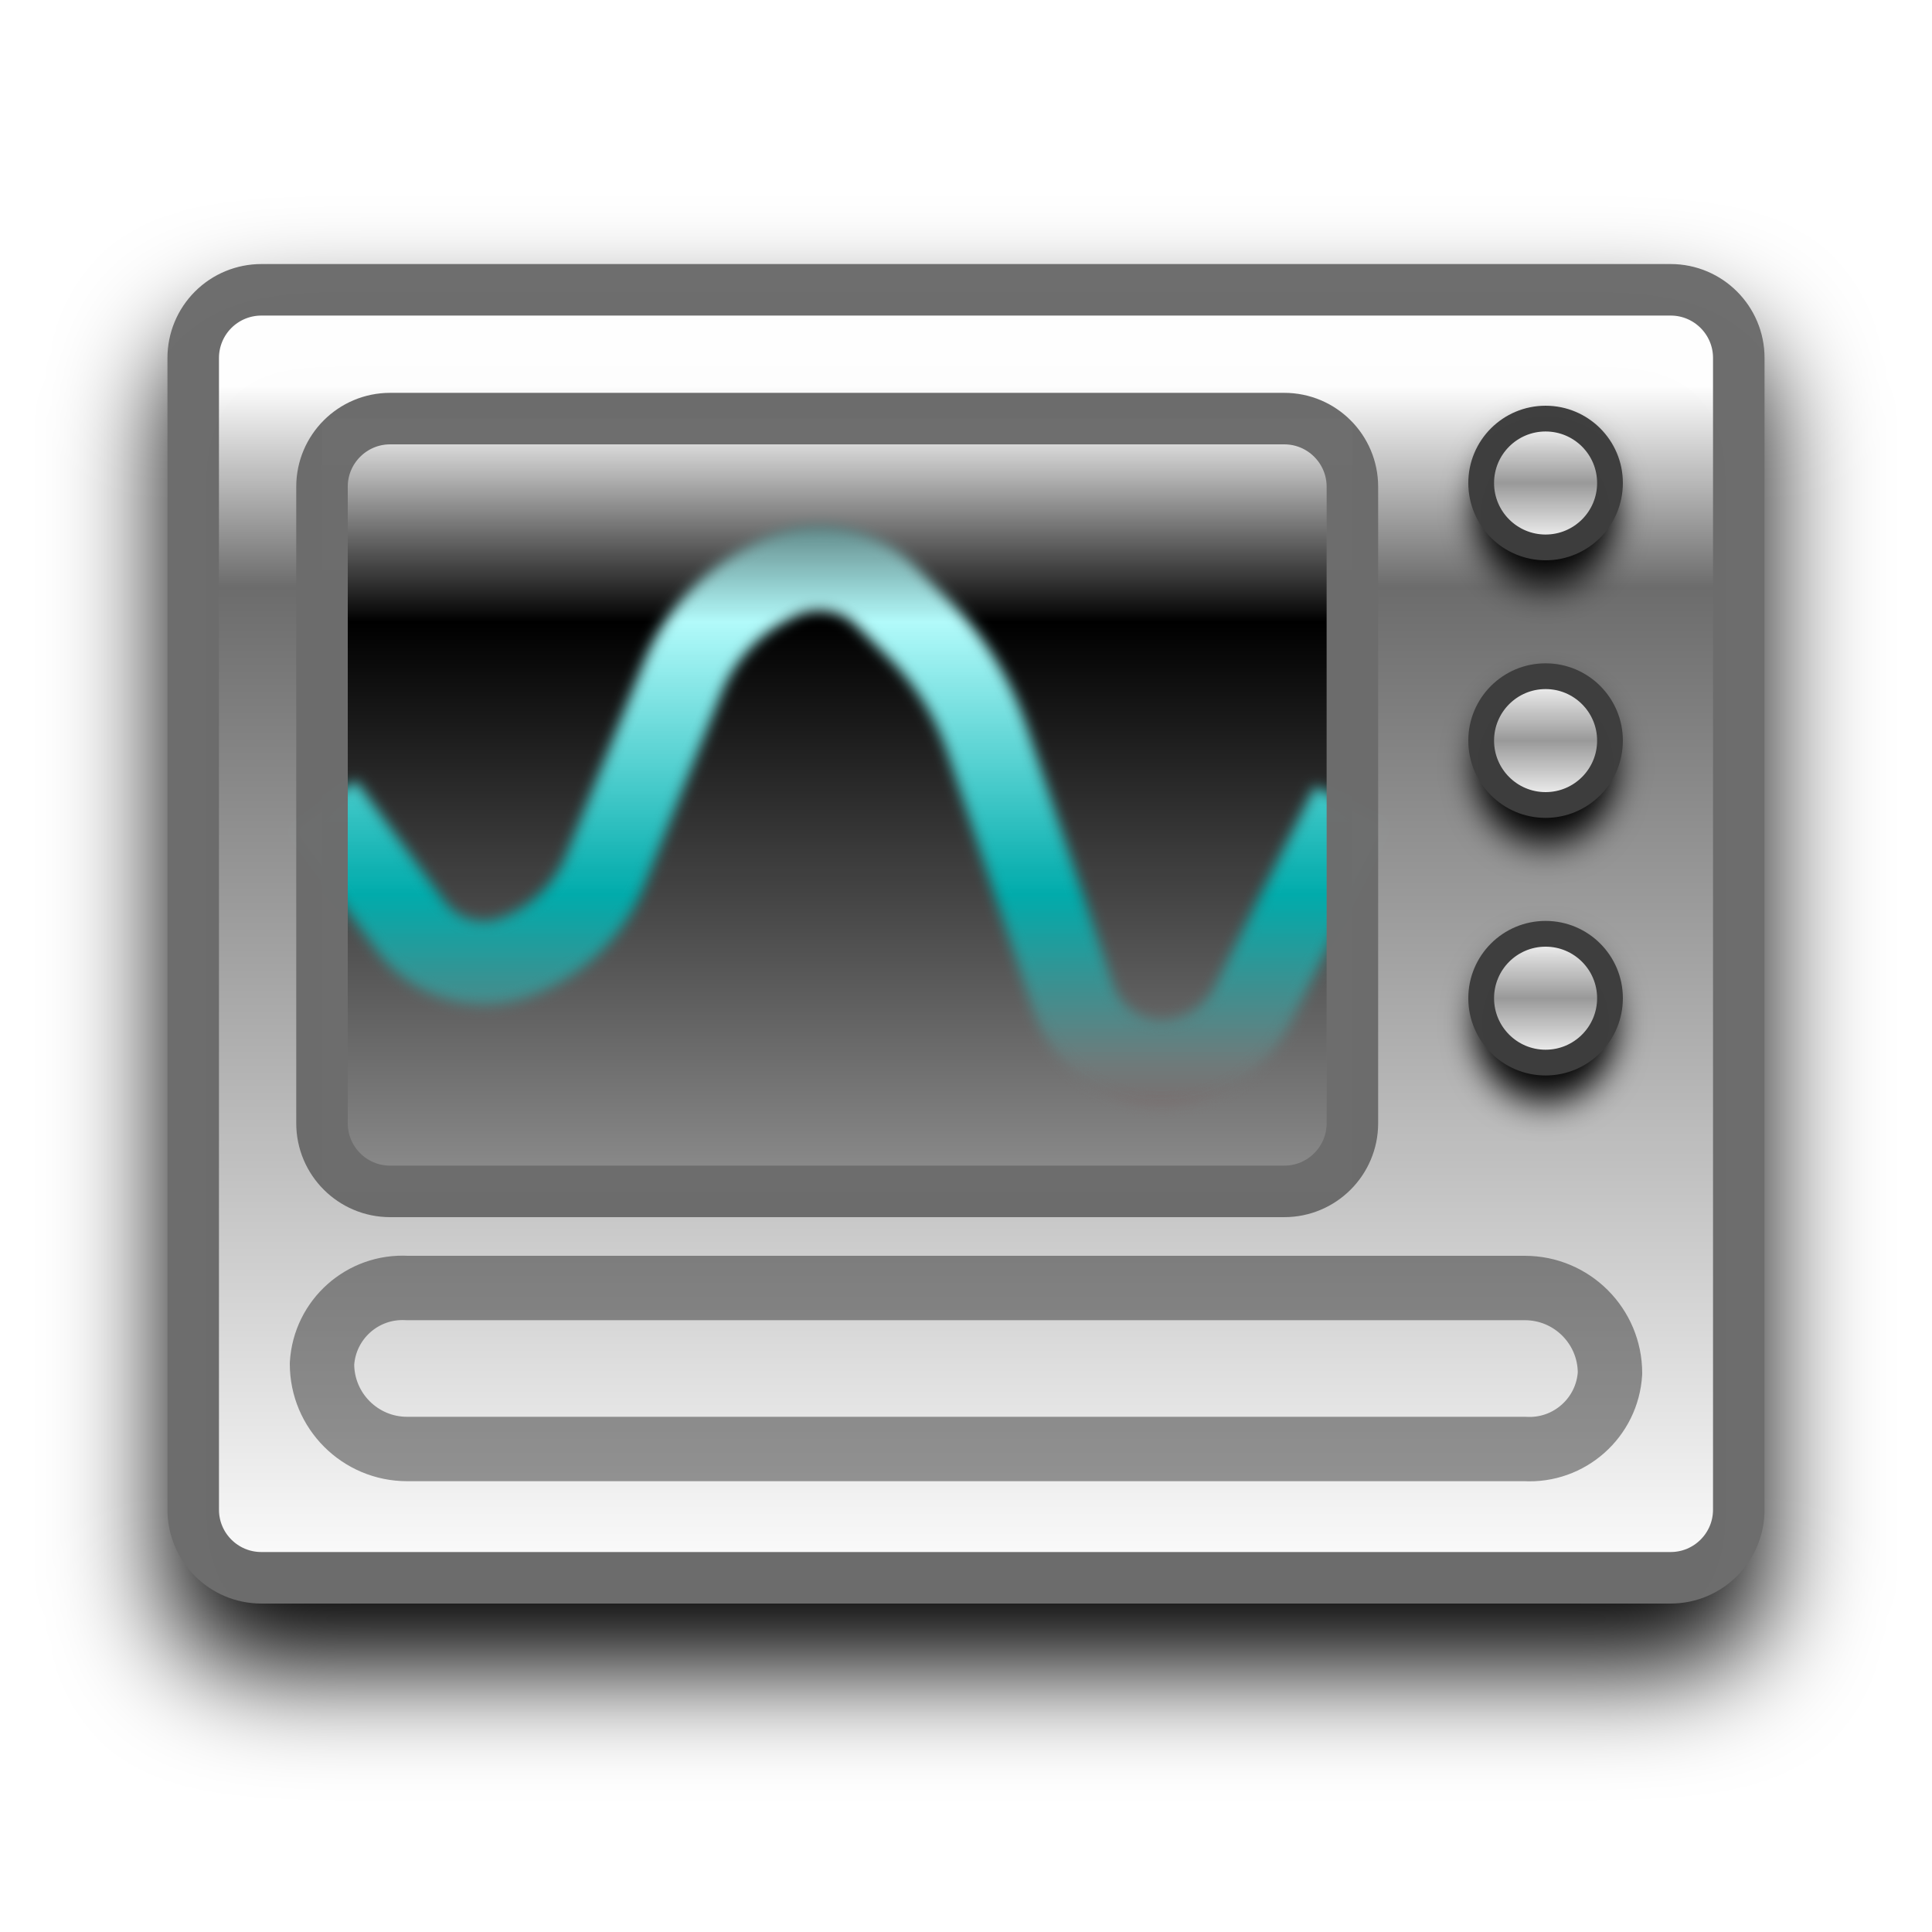
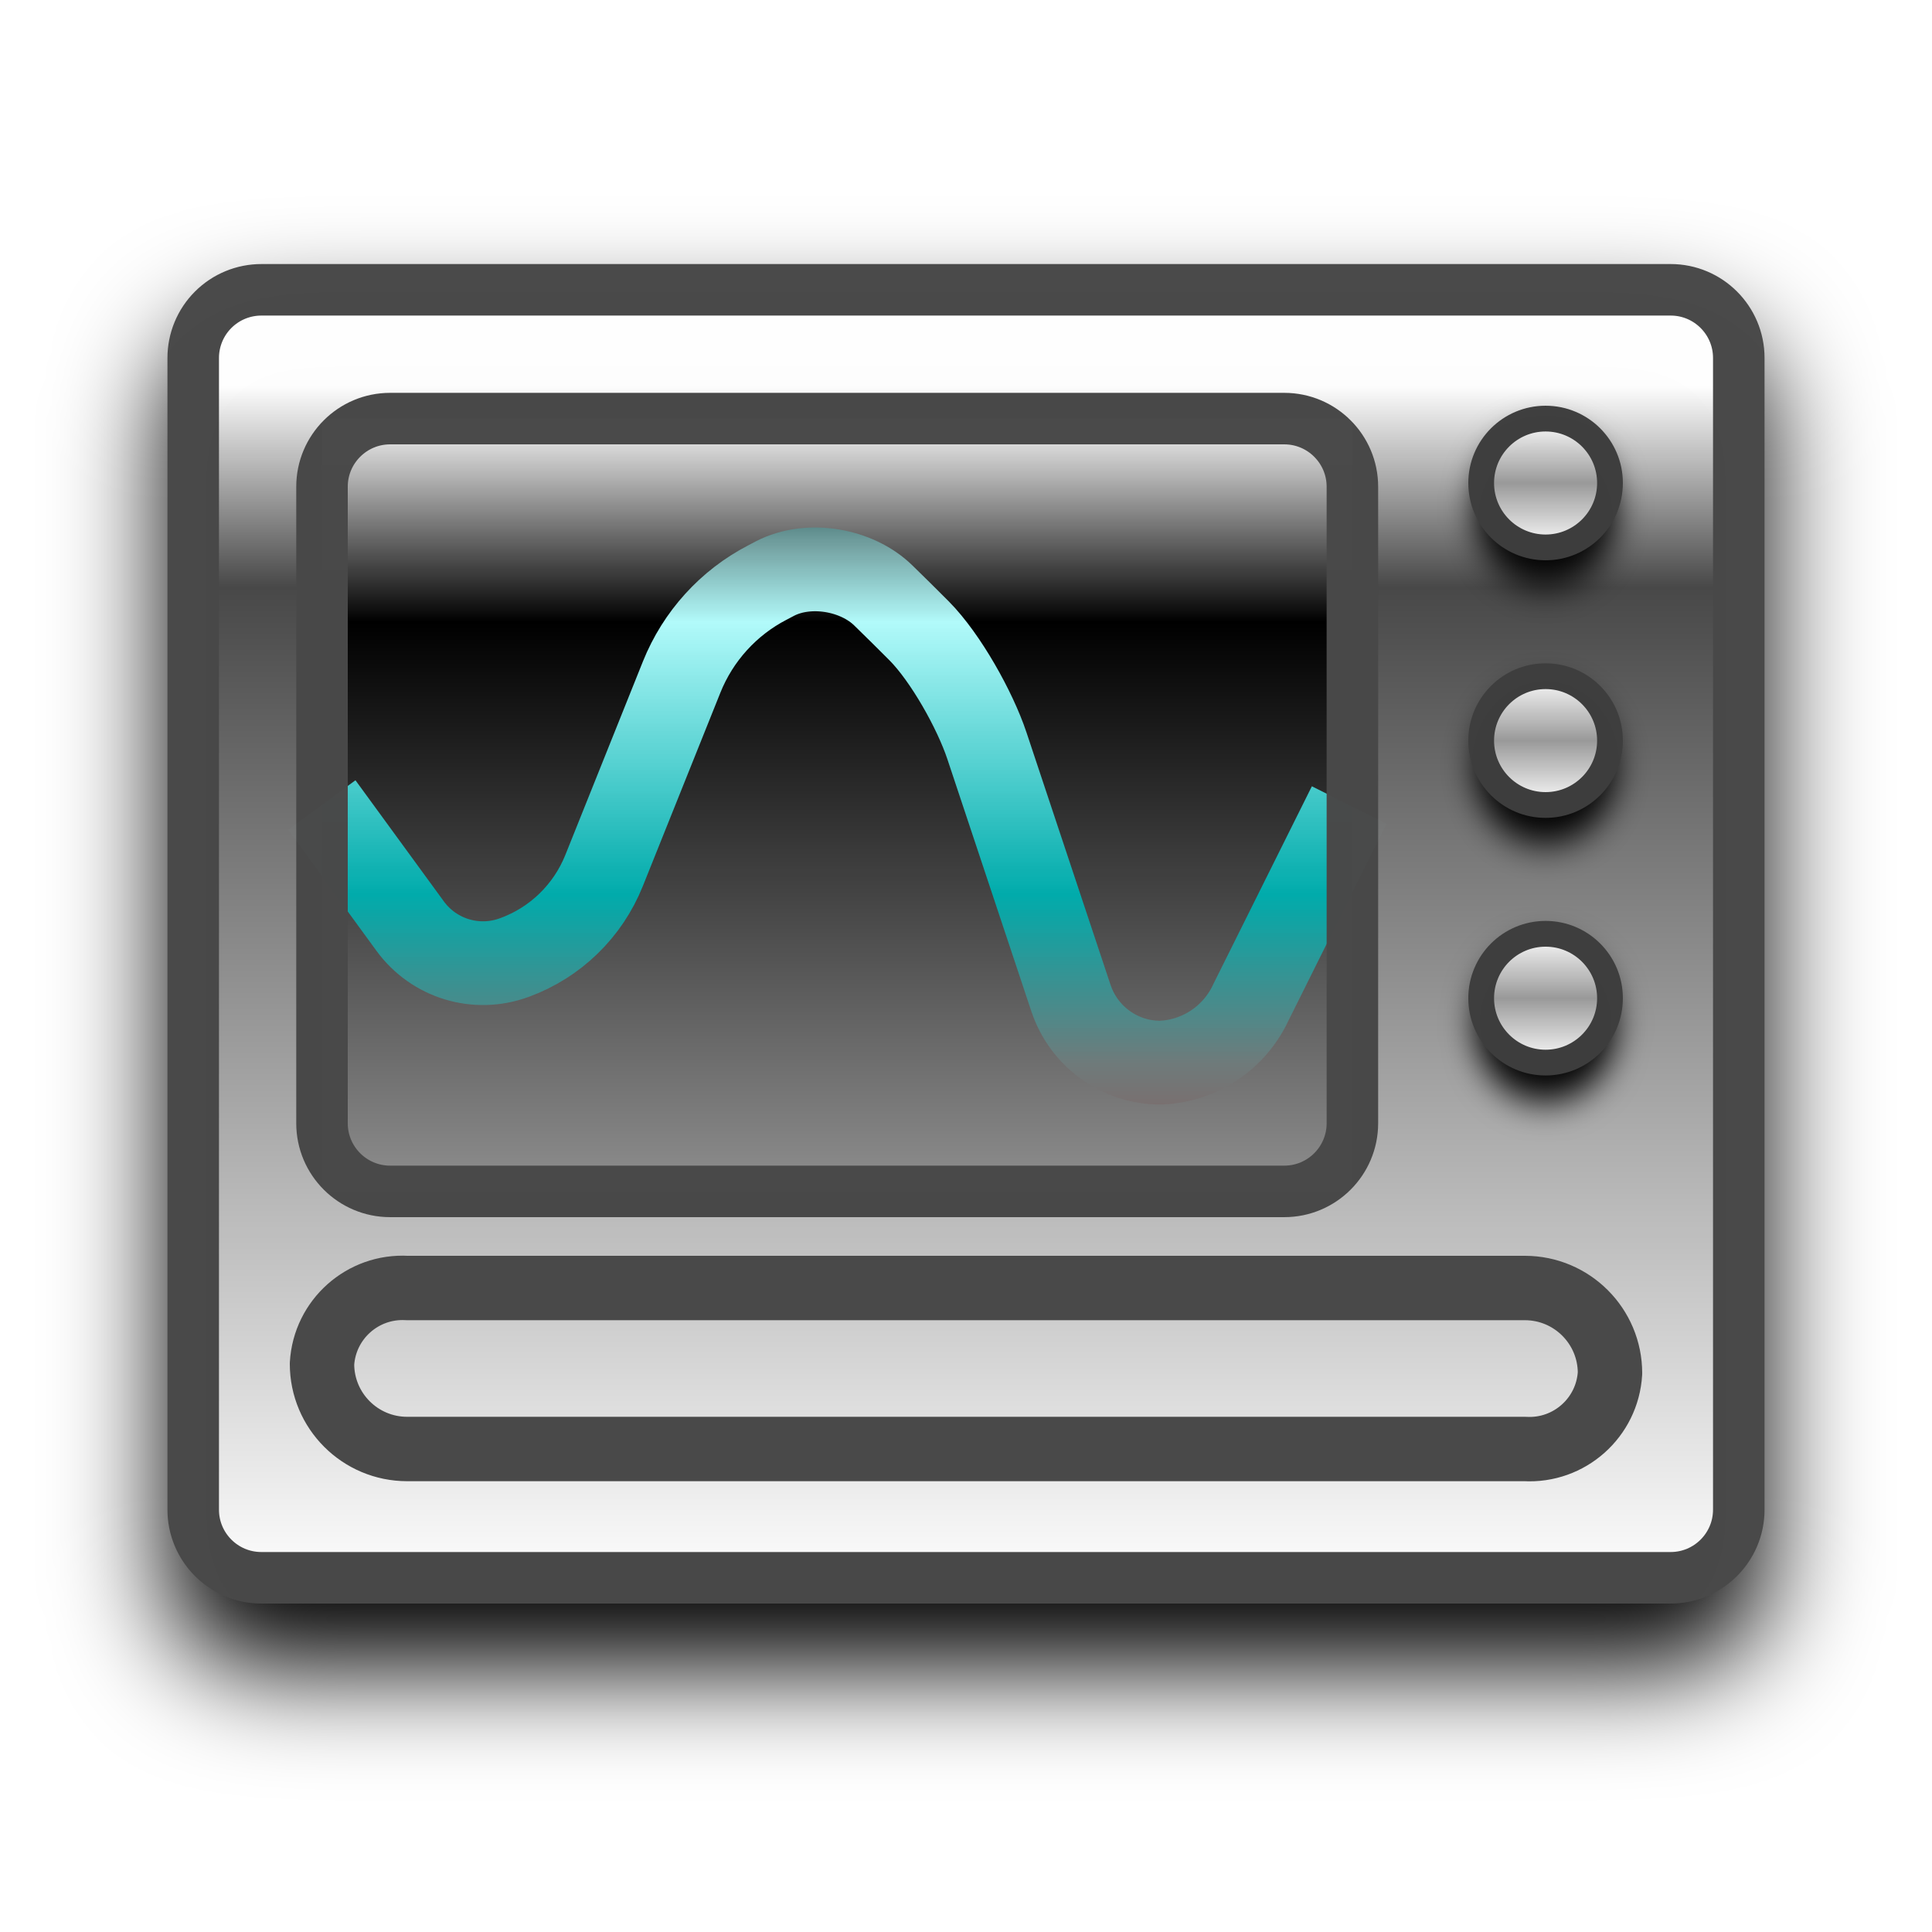
<svg xmlns="http://www.w3.org/2000/svg" xmlns:xlink="http://www.w3.org/1999/xlink" width="12mm" height="12mm" viewBox="0 0 12 12" version="1.1" id="svg1">
  <defs id="defs1">
    <linearGradient id="linearGradient15">
      <stop style="stop-color:#d1ffff;stop-opacity:1;" offset="0" id="stop15" />
      <stop style="stop-color:#00e9e9;stop-opacity:1;" offset="1" id="stop16" />
    </linearGradient>
    <linearGradient id="linearGradient9">
      <stop style="stop-color:#ffffff;stop-opacity:1;" offset="0" id="stop10" />
      <stop style="stop-color:#9a9a9a;stop-opacity:1;" offset="0.5" id="stop12" />
      <stop style="stop-color:#ffffff;stop-opacity:1;" offset="1" id="stop11" />
    </linearGradient>
    <linearGradient id="linearGradient7">
      <stop style="stop-color:#ffffff;stop-opacity:1;" offset="0.14" id="stop7" />
      <stop style="stop-color:#000000;stop-opacity:1;" offset="0.331" id="stop9" />
      <stop style="stop-color:#b7b7b7;stop-opacity:1;" offset="1" id="stop8" />
    </linearGradient>
    <linearGradient id="linearGradient1">
      <stop style="stop-color:#ffffff;stop-opacity:1;" offset="0.075" id="stop1" />
-       <stop style="stop-color:#6d6d6d;stop-opacity:1;" offset="0.231" id="stop3" />
+       <stop style="stop-color:#494949;stop-opacity:1;" offset="0.231" id="stop3" />
      <stop style="stop-color:#ffffff;stop-opacity:1;" offset="1" id="stop2" />
    </linearGradient>
    <linearGradient xlink:href="#linearGradient1" id="linearGradient2" x1="6" y1="1" x2="6" y2="11" gradientUnits="userSpaceOnUse" />
    <linearGradient xlink:href="#linearGradient7" id="linearGradient8" x1="5" y1="0.8" x2="5" y2="9.2" gradientUnits="userSpaceOnUse" gradientTransform="matrix(0.7999859,0,0,0.7999859,1.200063,1.200063)" />
    <linearGradient xlink:href="#linearGradient9" id="linearGradient11" x1="10.5" y1="2" x2="10.5" y2="3" gradientUnits="userSpaceOnUse" />
    <linearGradient xlink:href="#linearGradient9" id="linearGradient12" gradientUnits="userSpaceOnUse" x1="10.5" y1="2" x2="10.5" y2="3" gradientTransform="translate(4.9972793e-8,2)" />
    <linearGradient xlink:href="#linearGradient9" id="linearGradient13" gradientUnits="userSpaceOnUse" gradientTransform="translate(-6.5134798e-7,3.999999)" x1="10.5" y1="2" x2="10.5" y2="3" />
    <filter style="color-interpolation-filters:sRGB" id="filter15" x="-0.427" y="-0.085" width="1.854" height="1.171">
      <feGaussianBlur stdDeviation="0.136" id="feGaussianBlur15" />
    </filter>
    <linearGradient xlink:href="#linearGradient15" id="linearGradient16" x1="5" y1="3" x2="5" y2="7" gradientUnits="userSpaceOnUse" />
-     <filter style="color-interpolation-filters:sRGB" id="filter16" x="-0.048" y="-0.116" width="1.099" height="1.232">
-       <feGaussianBlur stdDeviation="0.05" id="feGaussianBlur16" />
+     <filter style="color-interpolation-filters:sRGB" id="filter16" x="-0.061" y="-0.136" width="1.124" height="1.273">
+       <feGaussianBlur stdDeviation="0.136" id="feGaussianBlur16" />
    </filter>
    <filter style="color-interpolation-filters:sRGB" id="filter27" x="-0.103" y="-0.123" width="1.206" height="1.247">
      <feGaussianBlur stdDeviation="0.345" id="feGaussianBlur27" />
    </filter>
  </defs>
  <g id="g17" style="fill:#000000;fill-opacity:1;stroke:#000000;stroke-opacity:1;filter:url(#filter27)" transform="translate(0,0.1998751)">
    <rect style="opacity:0.99;fill:#000000;fill-opacity:1;stroke:#000000;stroke-width:0.32;stroke-linejoin:bevel;stroke-dasharray:none;stroke-opacity:1" id="rect7" width="6.4" height="4.8" x="2" y="2.8" />
    <path style="opacity:0.99;mix-blend-mode:difference;fill:#000000;fill-opacity:1;stroke:#000000;stroke-width:0.4;stroke-linejoin:bevel;stroke-dasharray:0.4, 0.4;stroke-dashoffset:0;stroke-opacity:1;filter:url(#filter16)" d="M 1,5 1.688,5.94 a 0.703,0.703 16.828 0 0 0.809,0.245 l 0.006,-0.002 A 1.191,1.191 135.885 0 0 3.198,5.509 L 3.802,4.007 A 1.424,1.424 132.319 0 1 4.47,3.273 l 0.059,-0.031 A 0.724,0.724 8.855 0 1 5.374,3.374 L 5.626,3.626 A 2.242,2.242 58.283 0 1 6.167,4.502 L 6.833,6.498 A 0.734,0.734 35.783 0 0 7.529,7 0.81,0.81 146.218 0 0 8.237,6.527 L 9,5" id="path15" transform="matrix(0.7999859,0,0,0.7999859,1.200063,1.200063)" />
    <path id="rect1" style="opacity:0.99;fill:#000000;fill-opacity:1;stroke:#000000;stroke-width:0.4;stroke-linejoin:bevel;stroke-dasharray:none;stroke-opacity:1" d="m 0,1.529 v 8.942 a 0.529,0.529 45 0 0 0.529,0.529 H 11.471 a 0.529,0.529 135 0 0 0.529,-0.529 V 1.529 A 0.529,0.529 45 0 0 11.471,1 l -10.941,0 A 0.529,0.529 135 0 0 0,1.529 Z m 1.529,0.471 6.942,0 a 0.529,0.529 45 0 1 0.529,0.529 l 0,4.942 A 0.529,0.529 135 0 1 8.471,8 H 1.529 A 0.529,0.529 45 0 1 1,7.471 V 2.529 A 0.529,0.529 135 0 1 1.529,2 Z" transform="matrix(0.7999859,0,0,0.7999859,1.200063,1.200063)" />
    <g id="g13" style="mix-blend-mode:normal;fill:#000000;fill-opacity:1;stroke:#000000;stroke-opacity:1;filter:url(#filter15)" transform="matrix(0.7332432,0,0,0.7999859,1.900862,1.36001)">
      <circle style="opacity:0.99;fill:#000000;fill-opacity:1;stroke:#000000;stroke-width:0.2;stroke-linejoin:bevel;stroke-dasharray:none;stroke-opacity:1" id="path9" cx="10.5" cy="2.5" r="0.5" />
      <circle style="opacity:0.99;fill:#000000;fill-opacity:1;stroke:#000000;stroke-width:0.2;stroke-linejoin:bevel;stroke-dasharray:none;stroke-opacity:1" id="path9-6" cx="10.5" cy="4.5" r="0.5" />
      <circle style="opacity:0.99;fill:#000000;fill-opacity:1;stroke:#000000;stroke-width:0.2;stroke-linejoin:bevel;stroke-dasharray:none;stroke-opacity:1" id="path9-6-9" cx="10.5" cy="6.5" r="0.5" />
    </g>
    <g id="g15" transform="matrix(0.7999859,0,0,0.7999859,1.200063,1.200063)" style="fill:#000000;fill-opacity:1;stroke:#000000;stroke-opacity:1">
      <circle style="opacity:0.99;fill:#000000;fill-opacity:1;stroke:#000000;stroke-width:0.2;stroke-linejoin:bevel;stroke-dasharray:none;stroke-opacity:1" id="circle13" cx="10.5" cy="2.5" r="0.5" />
      <circle style="opacity:0.99;fill:#000000;fill-opacity:1;stroke:#000000;stroke-width:0.2;stroke-linejoin:bevel;stroke-dasharray:none;stroke-opacity:1" id="circle14" cx="10.5" cy="4.5" r="0.5" />
      <circle style="opacity:0.99;fill:#000000;fill-opacity:1;stroke:#000000;stroke-width:0.2;stroke-linejoin:bevel;stroke-dasharray:none;stroke-opacity:1" id="circle15" cx="10.5" cy="6.5" r="0.5" />
    </g>
  </g>
  <g id="g24" transform="translate(0,-0.2)">
    <rect style="opacity:0.99;fill:url(#linearGradient8);fill-opacity:1;stroke:none;stroke-width:0.32;stroke-linejoin:bevel;stroke-dasharray:none;stroke-opacity:1" id="rect17" width="6.4" height="4.8" x="2" y="2.8" />
-     <path style="opacity:0.99;mix-blend-mode:difference;fill:none;fill-opacity:1;stroke:url(#linearGradient16);stroke-width:0.65;stroke-linejoin:bevel;stroke-dasharray:none;stroke-dashoffset:0;filter:url(#filter16)" d="M 1,5 1.688,5.94 a 0.703,0.703 16.828 0 0 0.809,0.245 l 0.006,-0.002 A 1.191,1.191 135.885 0 0 3.198,5.509 L 3.802,4.007 A 1.424,1.424 132.319 0 1 4.47,3.273 l 0.059,-0.031 A 0.724,0.724 8.855 0 1 5.374,3.374 L 5.626,3.626 A 2.242,2.242 58.283 0 1 6.167,4.502 L 6.833,6.498 A 0.734,0.734 35.783 0 0 7.529,7 0.81,0.81 146.218 0 0 8.237,6.527 L 9,5" id="path17" transform="matrix(0.7999859,0,0,0.7999859,1.200063,1.200063)" />
-     <path id="path18" style="opacity:0.99;fill:url(#linearGradient2);fill-opacity:1;stroke:#6d6d6d;stroke-width:0.4;stroke-linejoin:bevel;stroke-dasharray:none;stroke-opacity:1" d="m 0,1.529 v 8.942 a 0.529,0.529 45 0 0 0.529,0.529 H 11.471 a 0.529,0.529 135 0 0 0.529,-0.529 V 1.529 A 0.529,0.529 45 0 0 11.471,1 l -10.941,0 A 0.529,0.529 135 0 0 0,1.529 Z m 1.529,0.471 6.942,0 a 0.529,0.529 45 0 1 0.529,0.529 l 0,4.942 A 0.529,0.529 135 0 1 8.471,8 H 1.529 A 0.529,0.529 45 0 1 1,7.471 V 2.529 A 0.529,0.529 135 0 1 1.529,2 Z" transform="matrix(0.7999859,0,0,0.7999859,1.200063,1.200063)" />
+     <path style="opacity:0.99;mix-blend-mode:difference;fill:none;fill-opacity:1;stroke:url(#linearGradient16);stroke-width:0.65;stroke-linejoin:bevel;stroke-dasharray:none;stroke-dashoffset:0" d="M 1,5 1.688,5.94 a 0.703,0.703 16.828 0 0 0.809,0.245 l 0.006,-0.002 A 1.191,1.191 135.885 0 0 3.198,5.509 L 3.802,4.007 A 1.424,1.424 132.319 0 1 4.47,3.273 l 0.059,-0.031 c 0.26,-0.134 0.635,-0.072 0.844,0.132 0.094,0.092 0.188,0.183 0.28,0.276 0.205,0.207 0.433,0.612 0.526,0.89 L 6.833,6.498 A 0.734,0.734 35.783 0 0 7.529,7 0.81,0.81 146.218 0 0 8.237,6.527 L 9,5" id="path17" transform="matrix(0.7976842,0,0,0.8001521,1.200989,1.199218)" />
+     <path id="path18" style="opacity:0.99;fill:url(#linearGradient2);fill-opacity:1;stroke:#494949;stroke-width:0.4;stroke-linejoin:bevel;stroke-dasharray:none;stroke-opacity:1" d="m 0,1.529 v 8.942 a 0.529,0.529 45 0 0 0.529,0.529 H 11.471 a 0.529,0.529 135 0 0 0.529,-0.529 V 1.529 A 0.529,0.529 45 0 0 11.471,1 l -10.941,0 A 0.529,0.529 135 0 0 0,1.529 Z m 1.529,0.471 6.942,0 a 0.529,0.529 45 0 1 0.529,0.529 l 0,4.942 A 0.529,0.529 135 0 1 8.471,8 H 1.529 A 0.529,0.529 45 0 1 1,7.471 V 2.529 A 0.529,0.529 135 0 1 1.529,2 Z" transform="matrix(0.7999859,0,0,0.7999859,1.200063,1.200063)" />
    <g id="g20" style="mix-blend-mode:normal;fill:#000000;fill-opacity:1;stroke:#000000;stroke-opacity:1;filter:url(#filter15)" transform="matrix(0.7332432,0,0,0.7999859,1.900862,1.36001)">
      <circle style="opacity:0.99;fill:#000000;fill-opacity:1;stroke:#000000;stroke-width:0.2;stroke-linejoin:bevel;stroke-dasharray:none;stroke-opacity:1" id="circle18" cx="10.5" cy="2.5" r="0.5" />
      <circle style="opacity:0.99;fill:#000000;fill-opacity:1;stroke:#000000;stroke-width:0.2;stroke-linejoin:bevel;stroke-dasharray:none;stroke-opacity:1" id="circle19" cx="10.5" cy="4.5" r="0.5" />
      <circle style="opacity:0.99;fill:#000000;fill-opacity:1;stroke:#000000;stroke-width:0.2;stroke-linejoin:bevel;stroke-dasharray:none;stroke-opacity:1" id="circle20" cx="10.5" cy="6.5" r="0.5" />
    </g>
    <g id="g23" transform="matrix(0.7999859,0,0,0.7999859,1.200063,1.200063)">
      <circle style="opacity:0.99;fill:url(#linearGradient11);fill-opacity:1;stroke:#3d3d3d;stroke-width:0.2;stroke-linejoin:bevel;stroke-dasharray:none;stroke-opacity:1" id="circle21" cx="10.5" cy="2.5" r="0.5" />
      <circle style="opacity:0.99;fill:url(#linearGradient12);fill-opacity:1;stroke:#3d3d3d;stroke-width:0.2;stroke-linejoin:bevel;stroke-dasharray:none;stroke-opacity:1" id="circle22" cx="10.5" cy="4.5" r="0.5" />
      <circle style="opacity:0.99;fill:url(#linearGradient13);fill-opacity:1;stroke:#3d3d3d;stroke-width:0.2;stroke-linejoin:bevel;stroke-dasharray:none;stroke-opacity:1" id="circle23" cx="10.5" cy="6.5" r="0.5" />
    </g>
  </g>
-   <path style="opacity:0.394;fill:none;fill-opacity:1;stroke:#000000;stroke-width:0.4;stroke-linecap:butt;stroke-linejoin:bevel;stroke-dasharray:none;stroke-dashoffset:0;stroke-opacity:1" id="rect27" width="8" height="1" x="2" y="8" d="M 2.529,8 H 9.471 A 0.529,0.529 45 0 1 10,8.529 0.501,0.501 138.338 0 1 9.471,9 H 2.529 A 0.529,0.529 45 0 1 2,8.471 0.501,0.501 138.338 0 1 2.529,8 Z" />
+   <path style="opacity:1;fill:none;fill-opacity:1;stroke:#494949;stroke-width:0.4;stroke-linecap:butt;stroke-linejoin:bevel;stroke-dasharray:none;stroke-dashoffset:0;stroke-opacity:1" id="rect27" width="8" height="1" x="2" y="8" d="M 2.529,8 H 9.471 A 0.529,0.529 45 0 1 10,8.529 0.501,0.501 138.338 0 1 9.471,9 H 2.529 A 0.529,0.529 45 0 1 2,8.471 0.501,0.501 138.338 0 1 2.529,8 Z" />
</svg>
